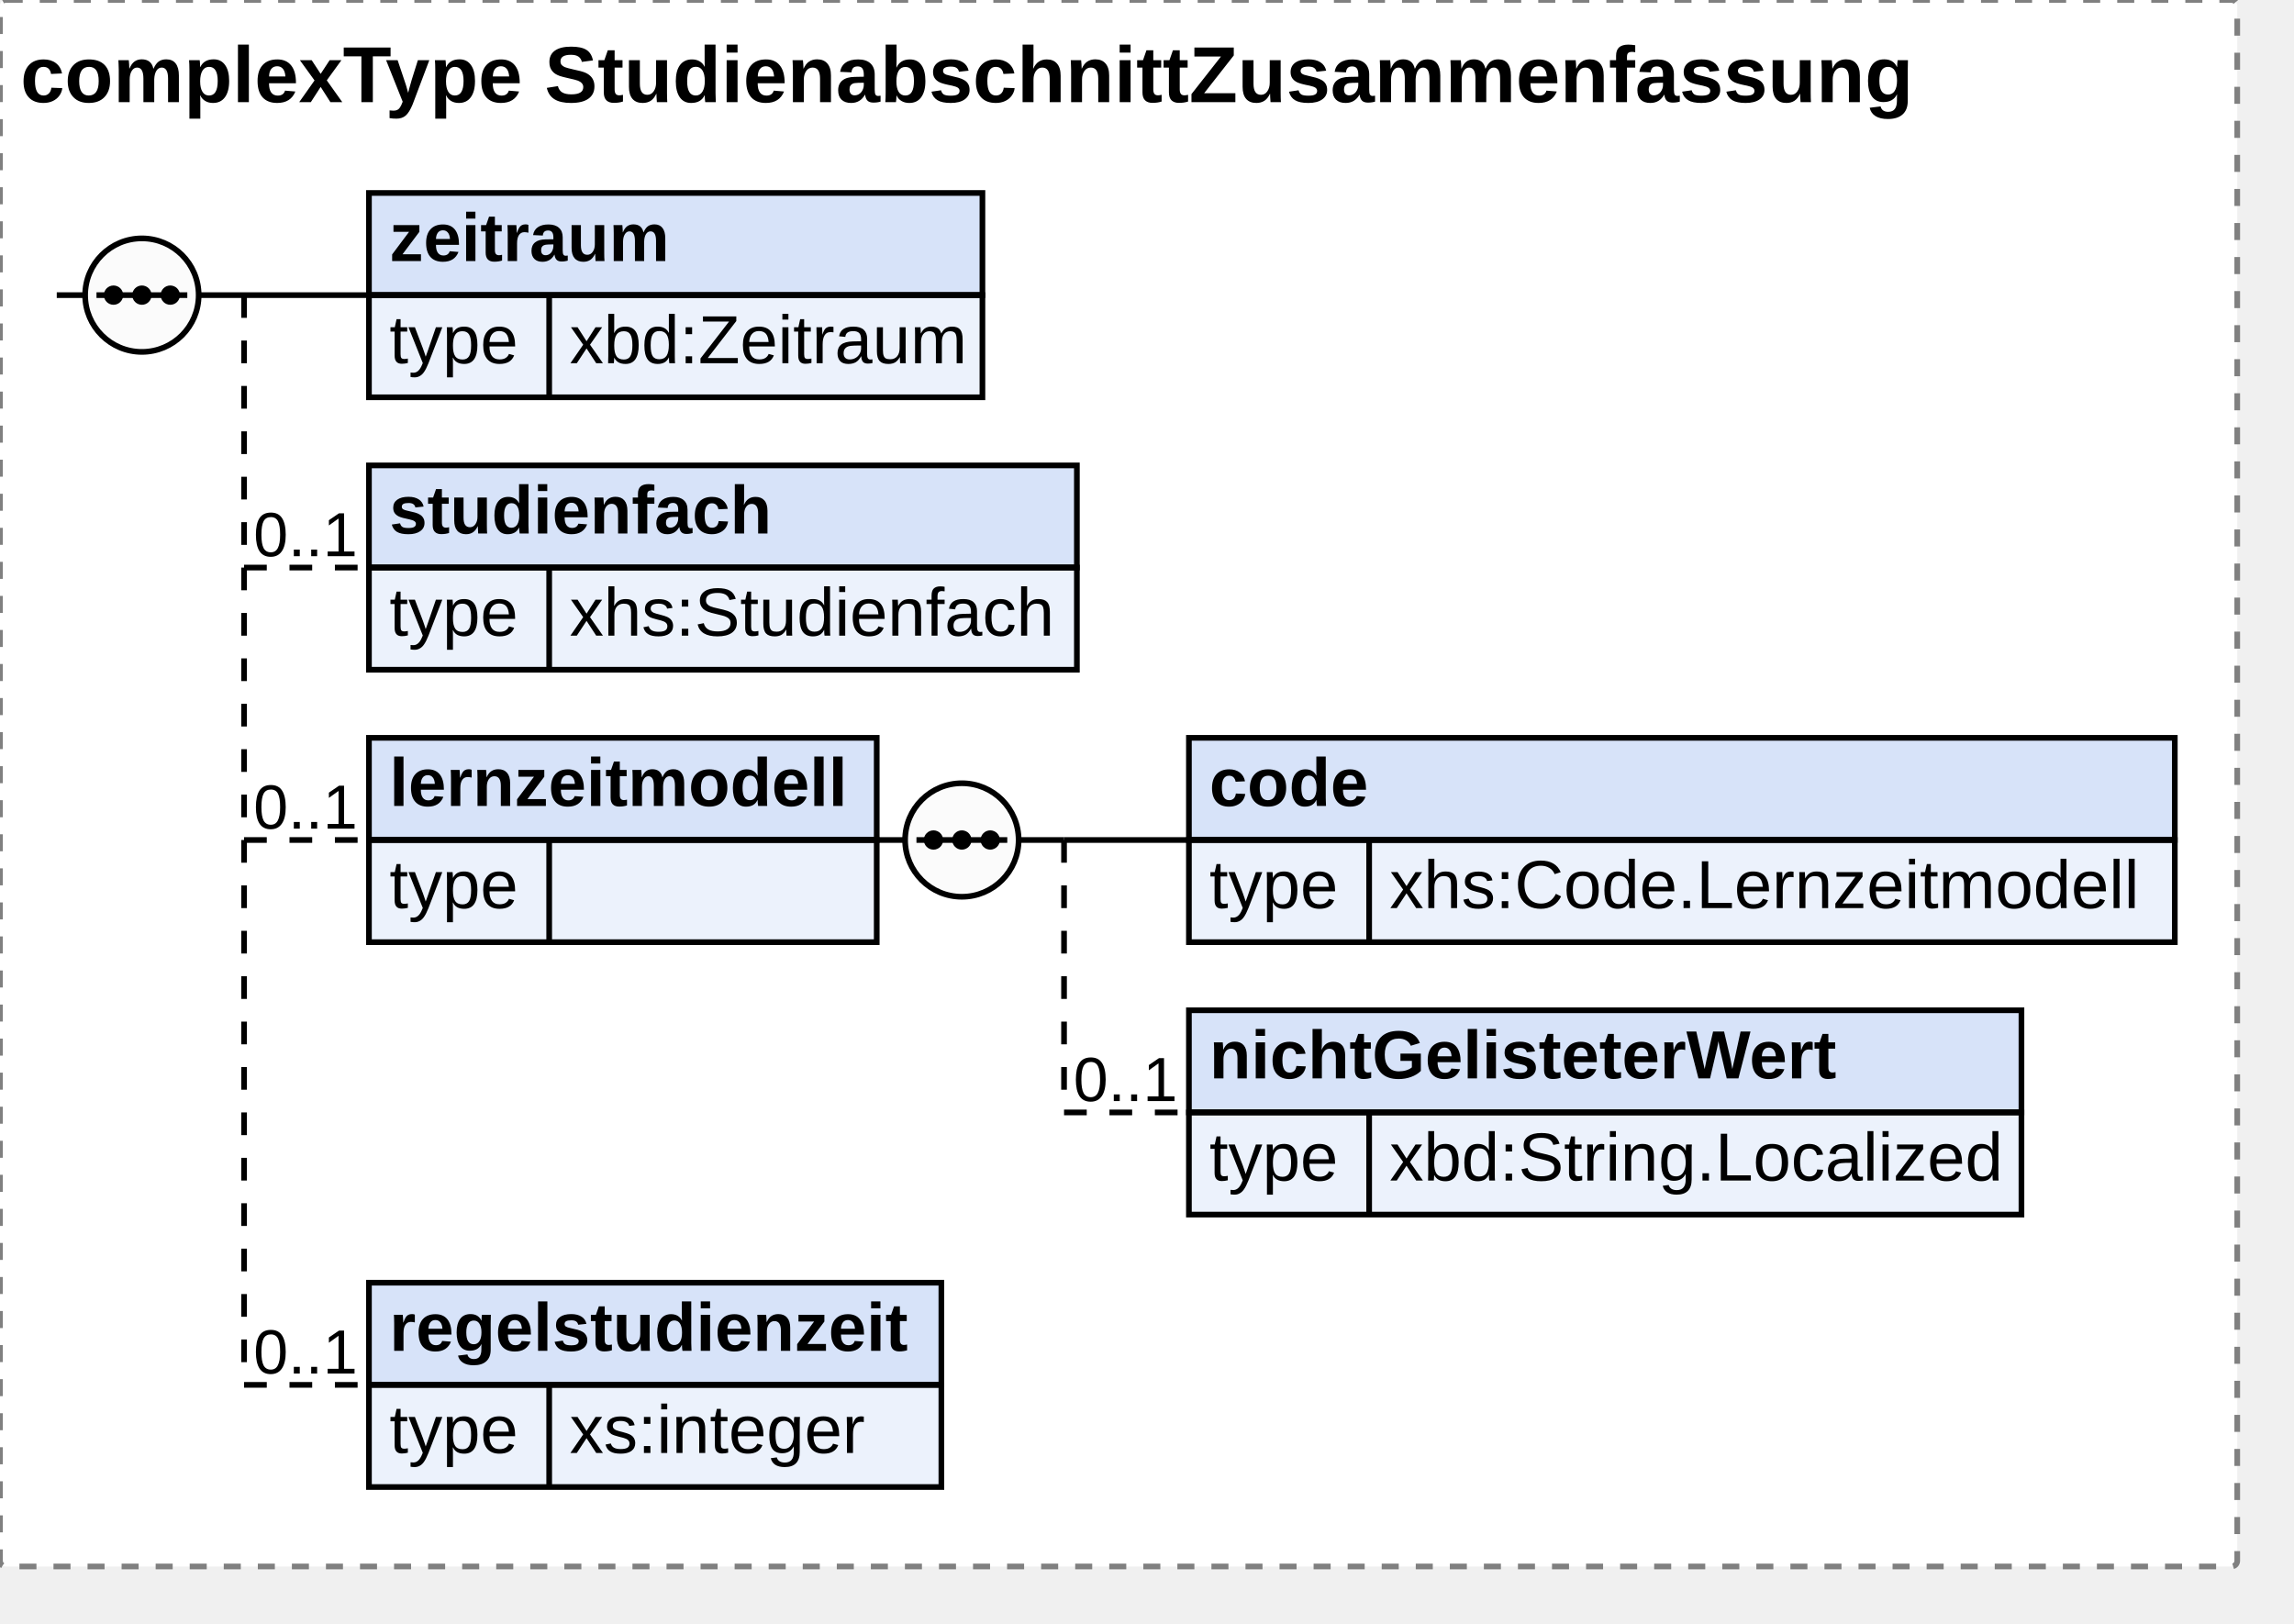
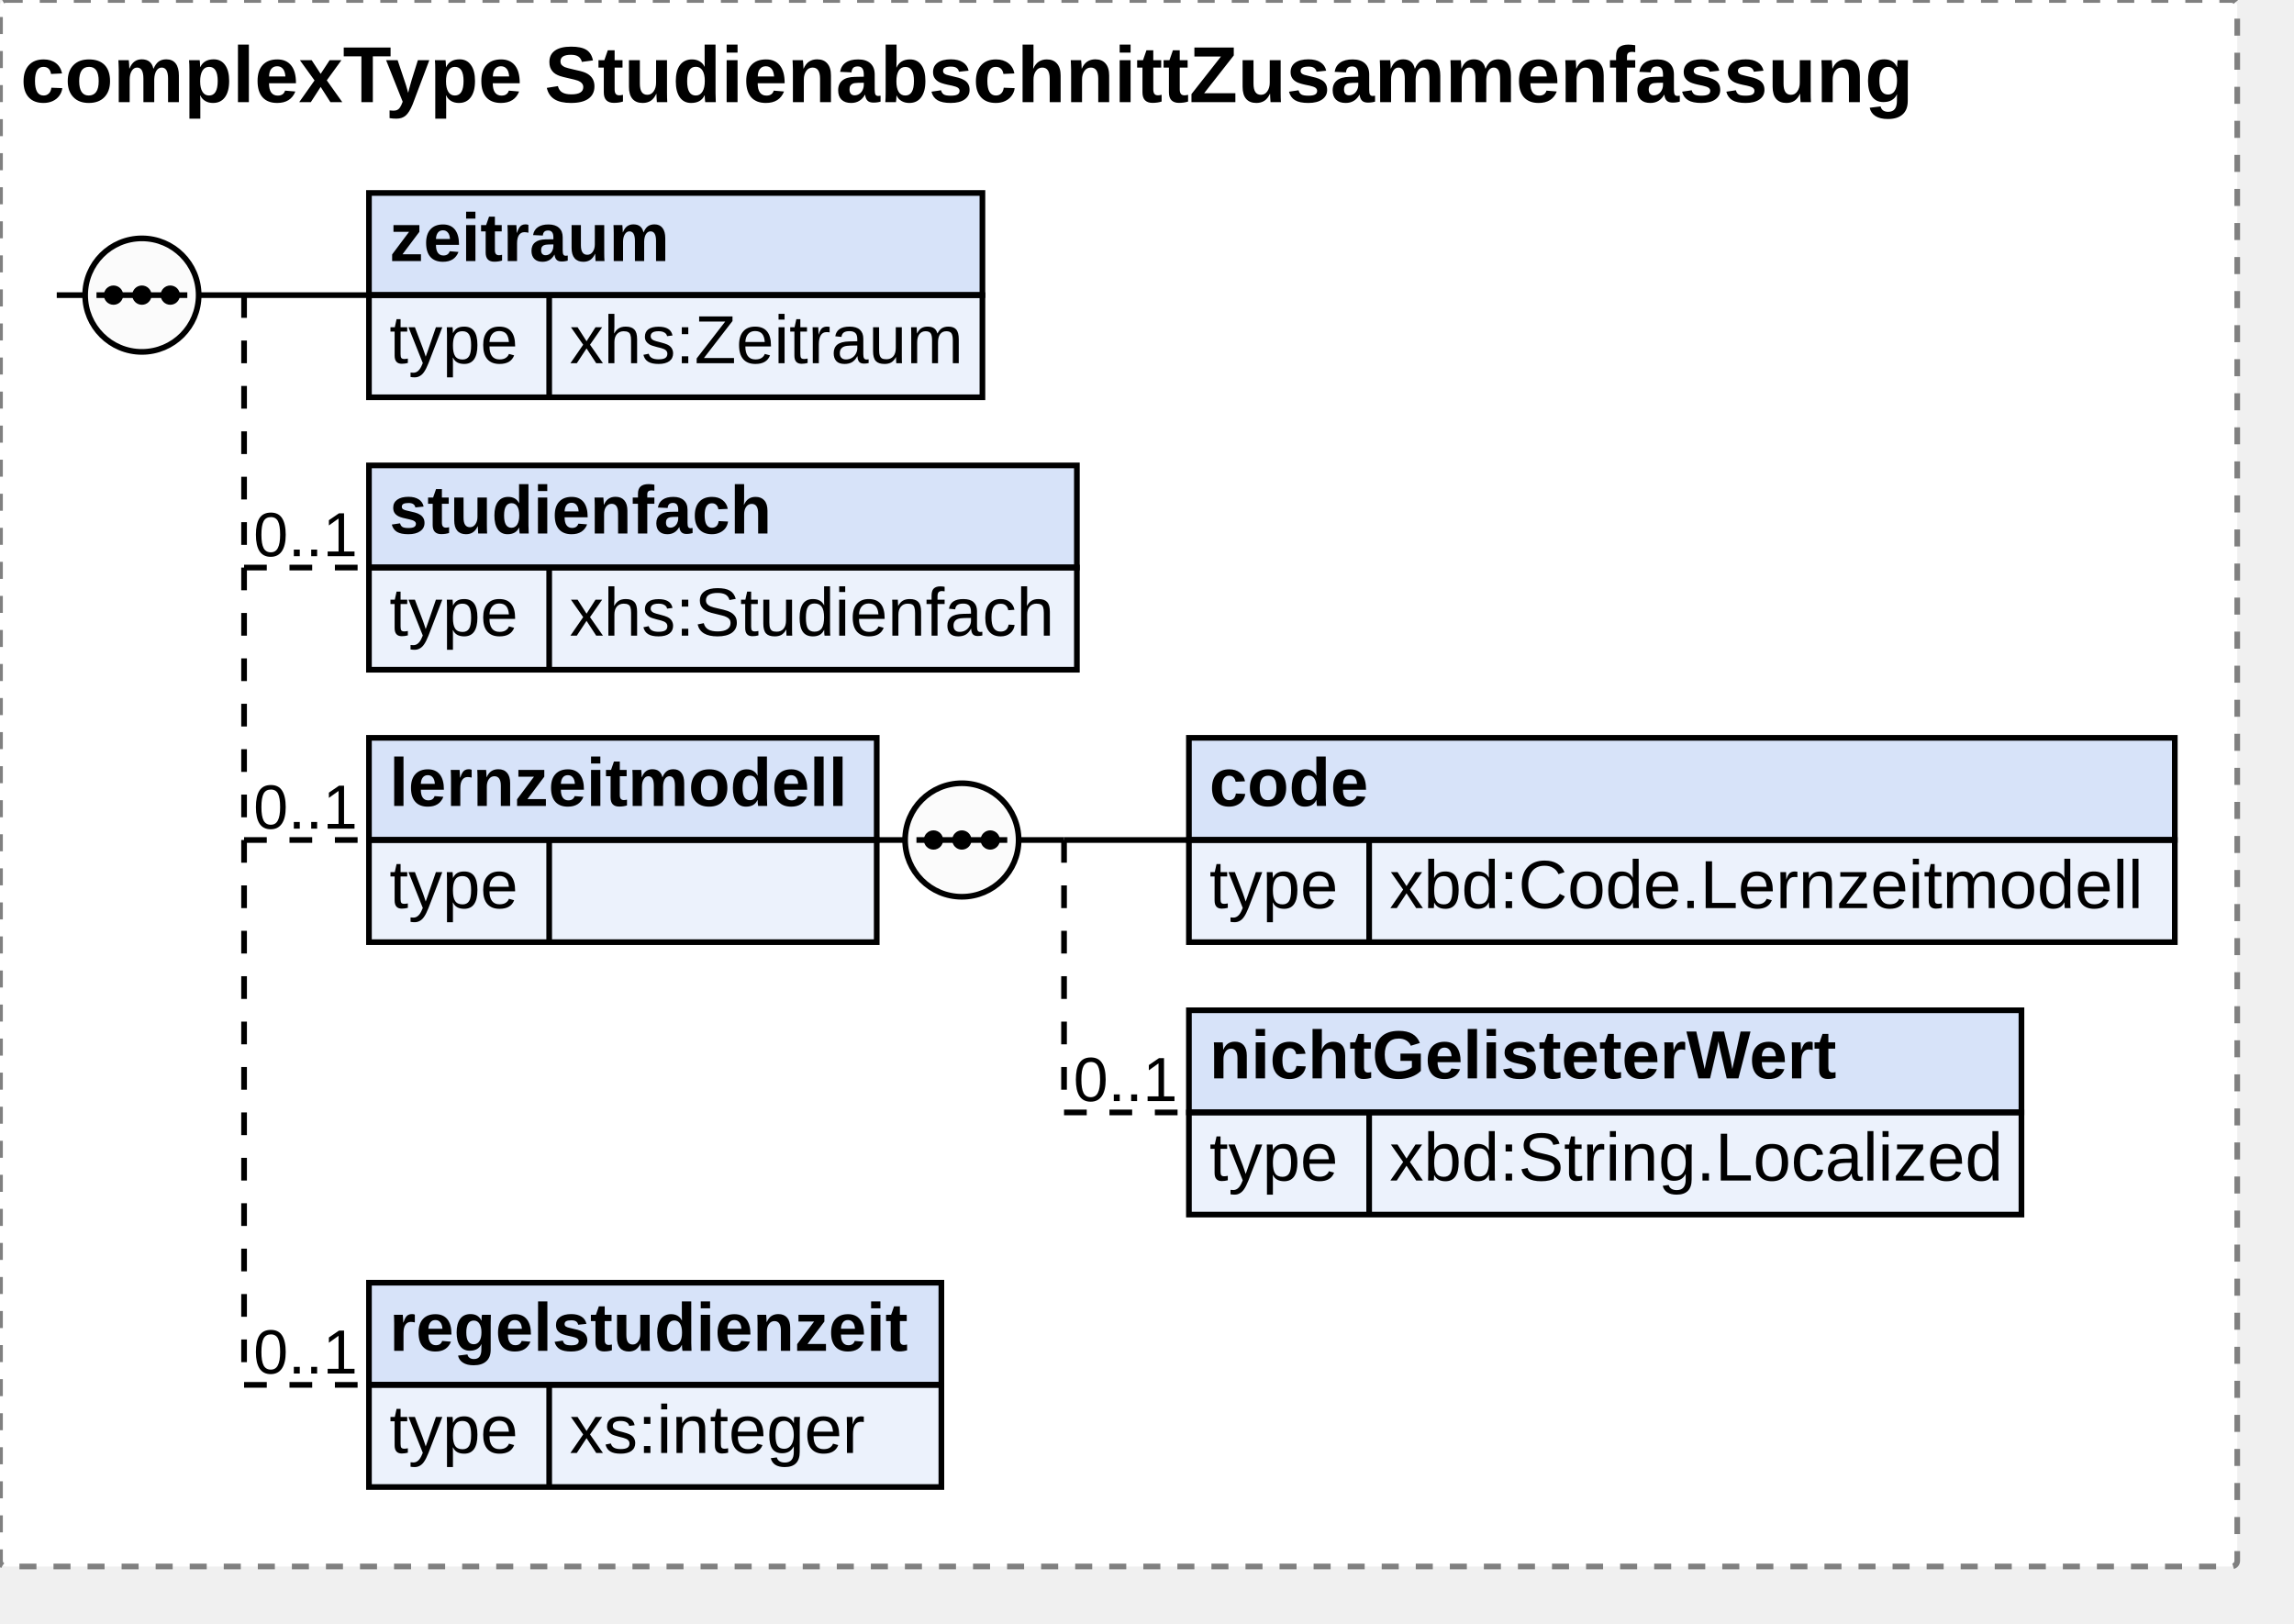
<svg xmlns="http://www.w3.org/2000/svg" width="404.144" height="286">
  <defs>
    <style type="text/css">
                        text {
                            font-family: 'Arial';
                            fill: black;
                        }
                        text.at {
                            font-family: 'Arial';
                            fill: rgb(242, 152, 0);
                        }
                        line {
                            stroke: black;
                        }
                        line.type-structure {
                            stroke: black;
                        }
                        line.type-structure-optional {
                            stroke: black;
                            stroke-dasharray: 4, 4;
                        }
                        rect.attribute-upper {
                            stroke: black;
                            fill: rgb(255, 239, 211);
                        }
                        rect.element-upper {
                            stroke: black;
                            fill: rgb(215, 227, 249);
                        }
                        rect.element-lower {
                            stroke: black;
                            fill: rgb(236, 242, 252);
                        }
                        a text {
                            fill: black;
                        } 
                    </style>
  </defs>
  <rect width="394.144" height="276" stroke-dasharray="3,3" rx="1" ry="1" style="stroke: grey;fill: white;" />
  <text font-size="14" x="3.6" y="18" font-weight="bold">complexType StudienabschnittZusammenfassung</text>
  <g transform="translate(10,34)">
    <g transform="translate(55,0)">
      <rect width="108.078" height="18" class="element-upper" />
      <rect width="108.078" height="18" y="18" class="element-lower" />
      <text font-size="12" x="3.6" y="12" font-weight="bold">zeitraum</text>
      <line x1="0" y1="18" x2="108.078" y2="18" />
      <text font-size="12" fill="grey" x="3.6" y="30">type</text>
      <line x1="31.753" y1="18" x2="31.753" y2="36" />
-       <text font-size="12" x="35.353" y="30">xbd:Zeitraum</text>
+       <text font-size="12" x="35.353" y="30">xhs:Zeitraum</text>
      <g transform="translate(108.0781,0)" />
    </g>
    <line x1="33" y1="18" x2="55" y2="18" class="type-structure-required" />
    <text font-size="11" fill="black" x="53" y="16" text-anchor="end" />
    <line x1="33" y1="18" x2="33" y2="18" class="type-structure-required" />
    <g transform="translate(55,48)">
      <rect width="124.719" height="18" class="element-upper" />
      <rect width="124.719" height="18" y="18" class="element-lower" />
      <text font-size="12" x="3.6" y="12" font-weight="bold">studienfach</text>
      <line x1="0" y1="18" x2="124.719" y2="18" />
      <text font-size="12" fill="grey" x="3.6" y="30">type</text>
      <line x1="31.753" y1="18" x2="31.753" y2="36" />
      <text font-size="12" x="35.353" y="30">xhs:Studienfach</text>
      <g transform="translate(124.7188,0)" />
    </g>
    <line x1="33" y1="66" x2="55" y2="66" class="type-structure-optional" />
    <text font-size="11" fill="black" x="53" y="64" text-anchor="end">0..1</text>
    <line x1="33" y1="18" x2="33" y2="66" class="type-structure-optional" />
    <g transform="translate(55,96)">
      <rect width="89.456" height="18" class="element-upper" />
      <rect width="89.456" height="18" y="18" class="element-lower" />
      <text font-size="12" x="3.6" y="12" font-weight="bold">lernzeitmodell</text>
      <line x1="0" y1="18" x2="89.456" y2="18" />
      <text font-size="12" fill="grey" x="3.6" y="30">type</text>
      <line x1="31.753" y1="18" x2="31.753" y2="36" />
      <g transform="translate(89.45625,0)">
        <g transform="translate(55,0)">
          <rect width="173.688" height="18" class="element-upper" />
          <rect width="173.688" height="18" y="18" class="element-lower" />
          <text font-size="12" x="3.6" y="12" font-weight="bold">code</text>
          <line x1="0" y1="18" x2="173.688" y2="18" />
          <text font-size="12" fill="grey" x="3.6" y="30">type</text>
          <line x1="31.753" y1="18" x2="31.753" y2="36" />
-           <text font-size="12" x="35.353" y="30">xhs:Code.Lernzeitmodell</text>
+           <text font-size="12" x="35.353" y="30">xbd:Code.Lernzeitmodell</text>
          <g transform="translate(173.6875,0)" />
        </g>
        <line x1="33" y1="18" x2="55" y2="18" class="type-structure-required" />
        <text font-size="11" fill="black" x="53" y="16" text-anchor="end" />
        <line x1="33" y1="18" x2="33" y2="18" class="type-structure-required" />
        <g transform="translate(55,48)">
          <rect width="146.672" height="18" class="element-upper" />
          <rect width="146.672" height="18" y="18" class="element-lower" />
          <text font-size="12" x="3.6" y="12" font-weight="bold">nichtGelisteterWert</text>
          <line x1="0" y1="18" x2="146.672" y2="18" />
          <text font-size="12" fill="grey" x="3.6" y="30">type</text>
          <line x1="31.753" y1="18" x2="31.753" y2="36" />
          <text font-size="12" x="35.353" y="30">xbd:String.Localized</text>
          <g transform="translate(146.6719,0)" />
        </g>
        <line x1="33" y1="66" x2="55" y2="66" class="type-structure-optional" />
        <text font-size="11" fill="black" x="53" y="64" text-anchor="end">0..1</text>
        <line x1="33" y1="18" x2="33" y2="66" class="type-structure-optional" />
        <circle cx="15" cy="18" r="10" stroke="black" fill="rgb(251, 251, 251)" />
        <line x1="0" y1="18" x2="5" y2="18" class="type-structure-required" />
        <line x1="25" y1="18" x2="33" y2="18" class="type-structure-required" />
        <circle cx="10" cy="18" r="1.2" stroke="black" fill="black" />
        <circle cx="15" cy="18" r="1.2" stroke="black" fill="black" />
        <circle cx="20" cy="18" r="1.2" stroke="black" fill="black" />
        <line x1="7" y1="18" x2="23" y2="18" />
      </g>
    </g>
    <line x1="33" y1="114" x2="55" y2="114" class="type-structure-optional" />
    <text font-size="11" fill="black" x="53" y="112" text-anchor="end">0..1</text>
    <line x1="33" y1="66" x2="33" y2="114" class="type-structure-optional" />
    <g transform="translate(55,192)">
      <rect width="100.847" height="18" class="element-upper" />
      <rect width="100.847" height="18" y="18" class="element-lower" />
      <text font-size="12" x="3.6" y="12" font-weight="bold">regelstudienzeit</text>
      <line x1="0" y1="18" x2="100.847" y2="18" />
      <text font-size="12" fill="grey" x="3.6" y="30">type</text>
      <line x1="31.753" y1="18" x2="31.753" y2="36" />
      <text font-size="12" x="35.353" y="30">xs:integer</text>
      <g transform="translate(100.8469,0)" />
    </g>
    <line x1="33" y1="210" x2="55" y2="210" class="type-structure-optional" />
    <text font-size="11" fill="black" x="53" y="208" text-anchor="end">0..1</text>
    <line x1="33" y1="114" x2="33" y2="210" class="type-structure-optional" />
    <circle cx="15" cy="18" r="10" stroke="black" fill="rgb(251, 251, 251)" />
    <line x1="0" y1="18" x2="5" y2="18" class="type-structure-required" />
    <line x1="25" y1="18" x2="33" y2="18" class="type-structure-required" />
    <circle cx="10" cy="18" r="1.2" stroke="black" fill="black" />
    <circle cx="15" cy="18" r="1.2" stroke="black" fill="black" />
    <circle cx="20" cy="18" r="1.2" stroke="black" fill="black" />
    <line x1="7" y1="18" x2="23" y2="18" />
  </g>
</svg>
